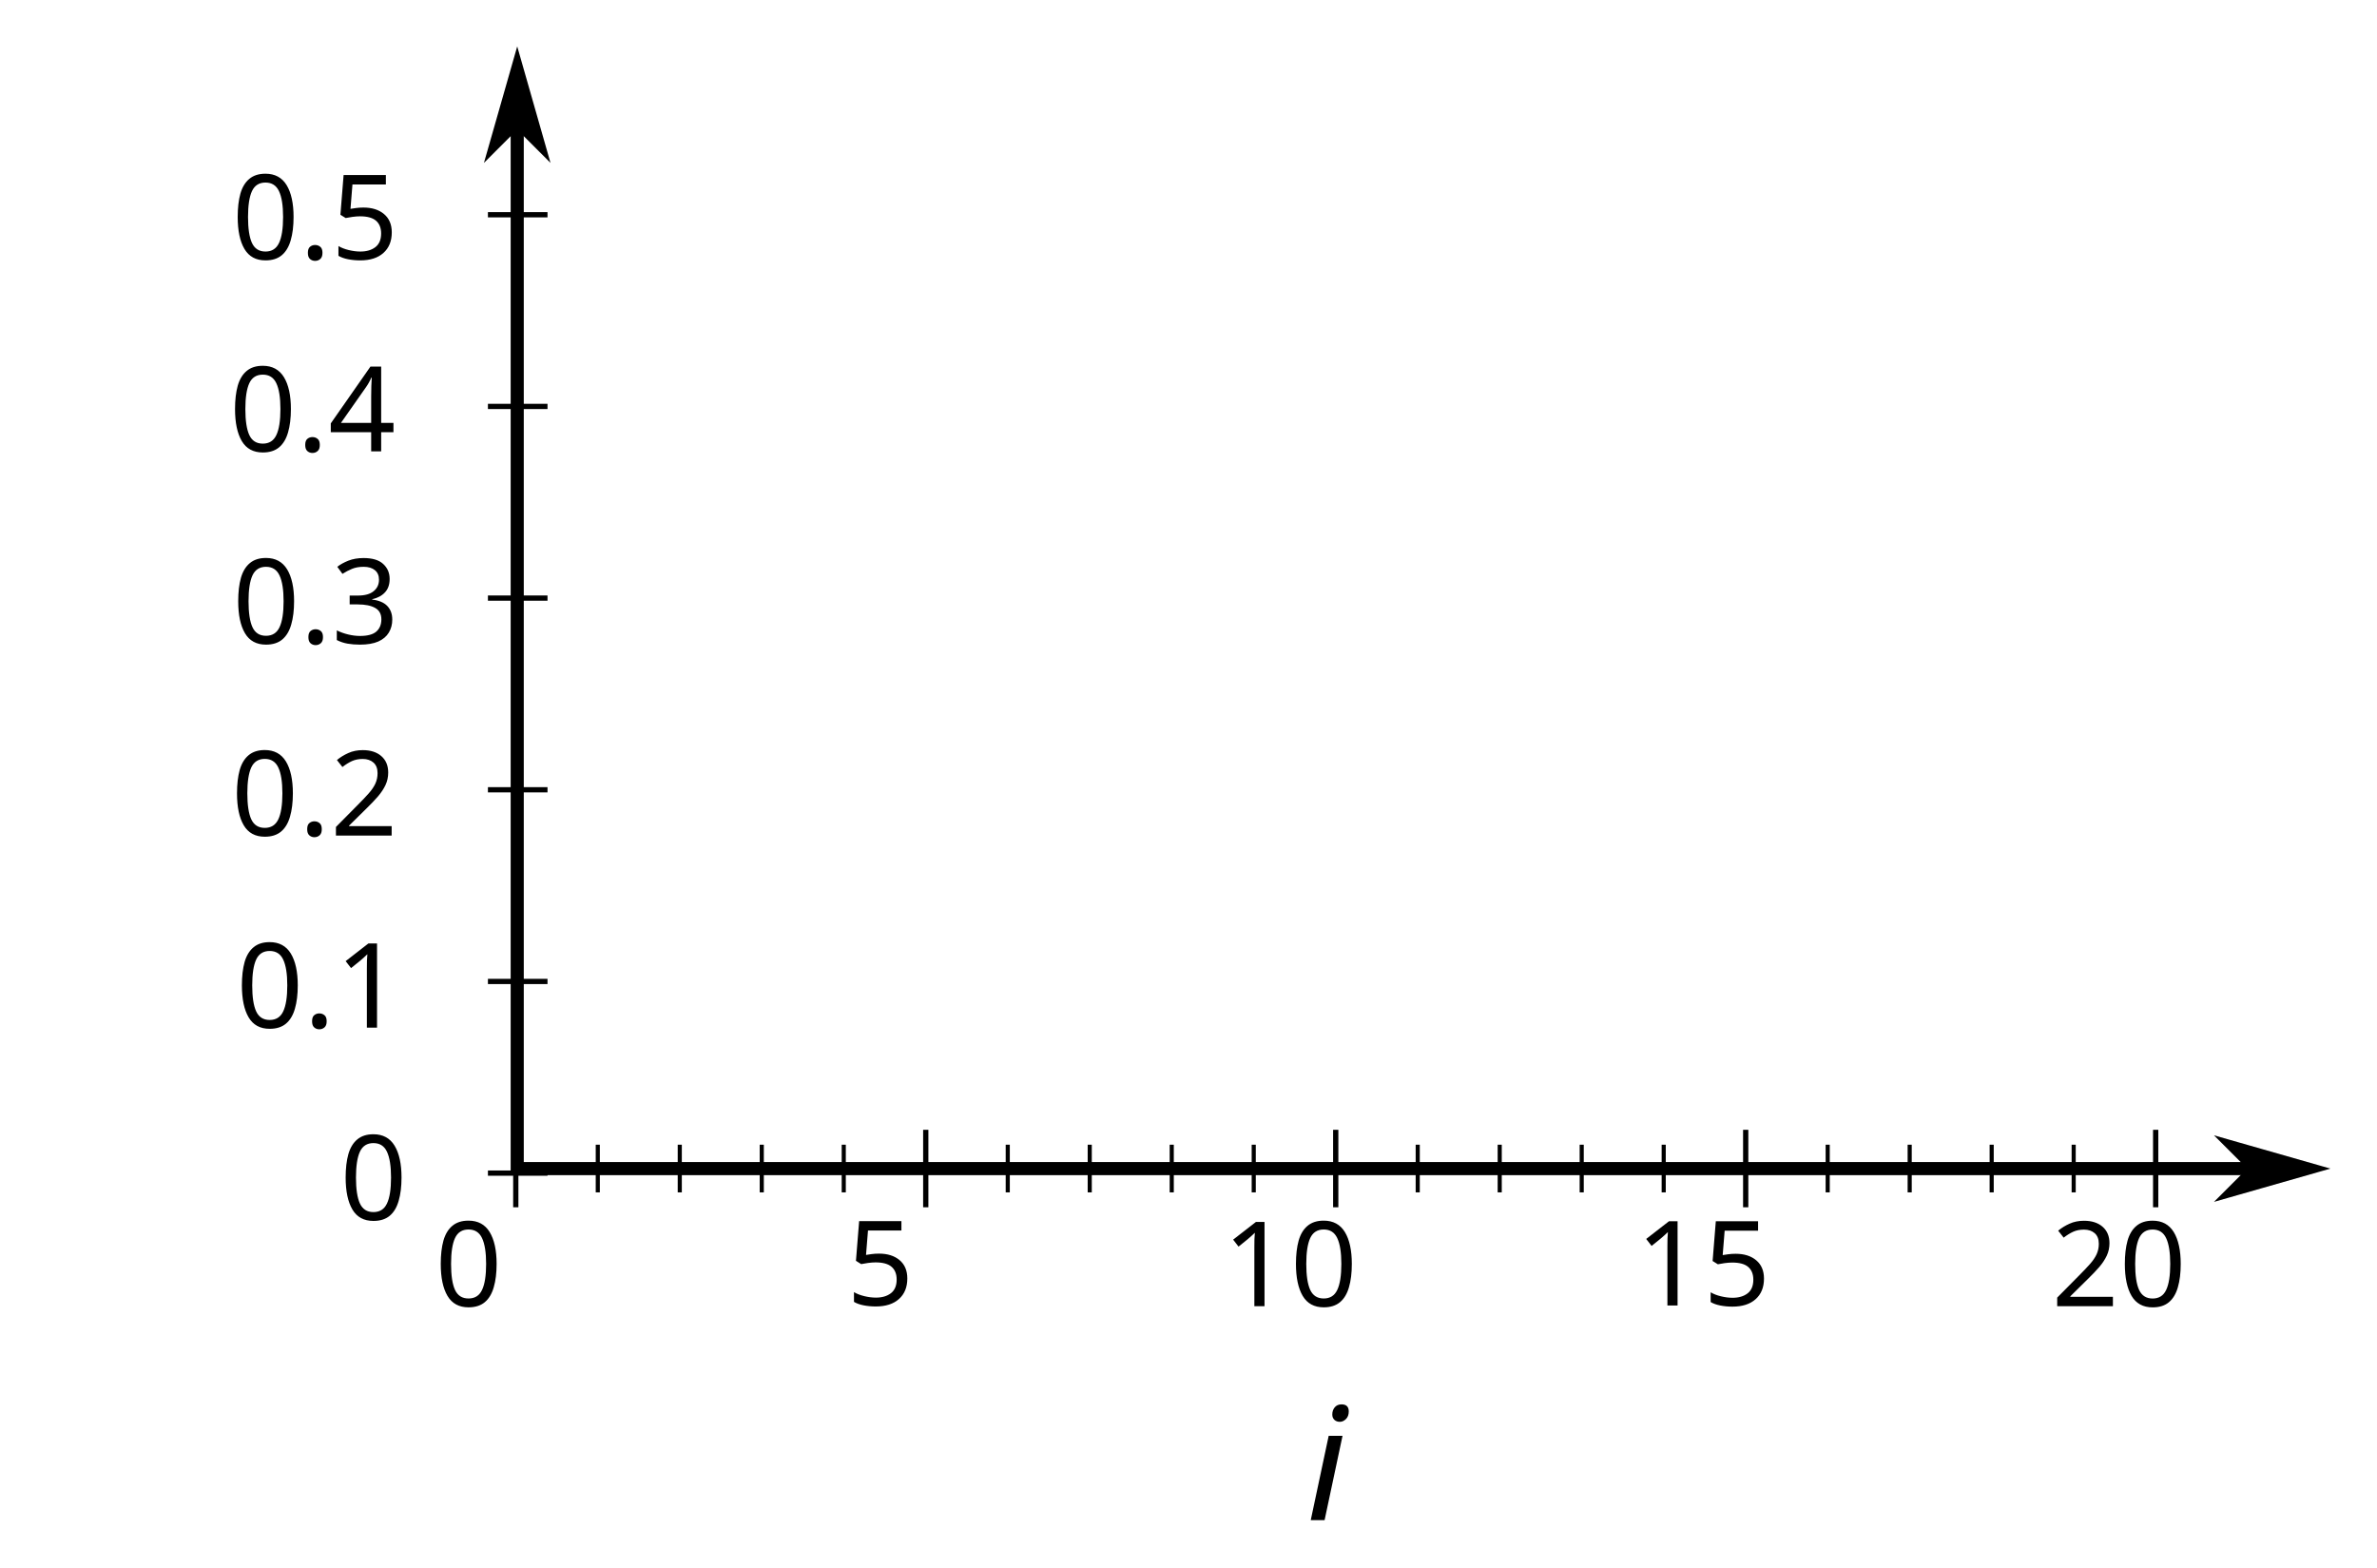
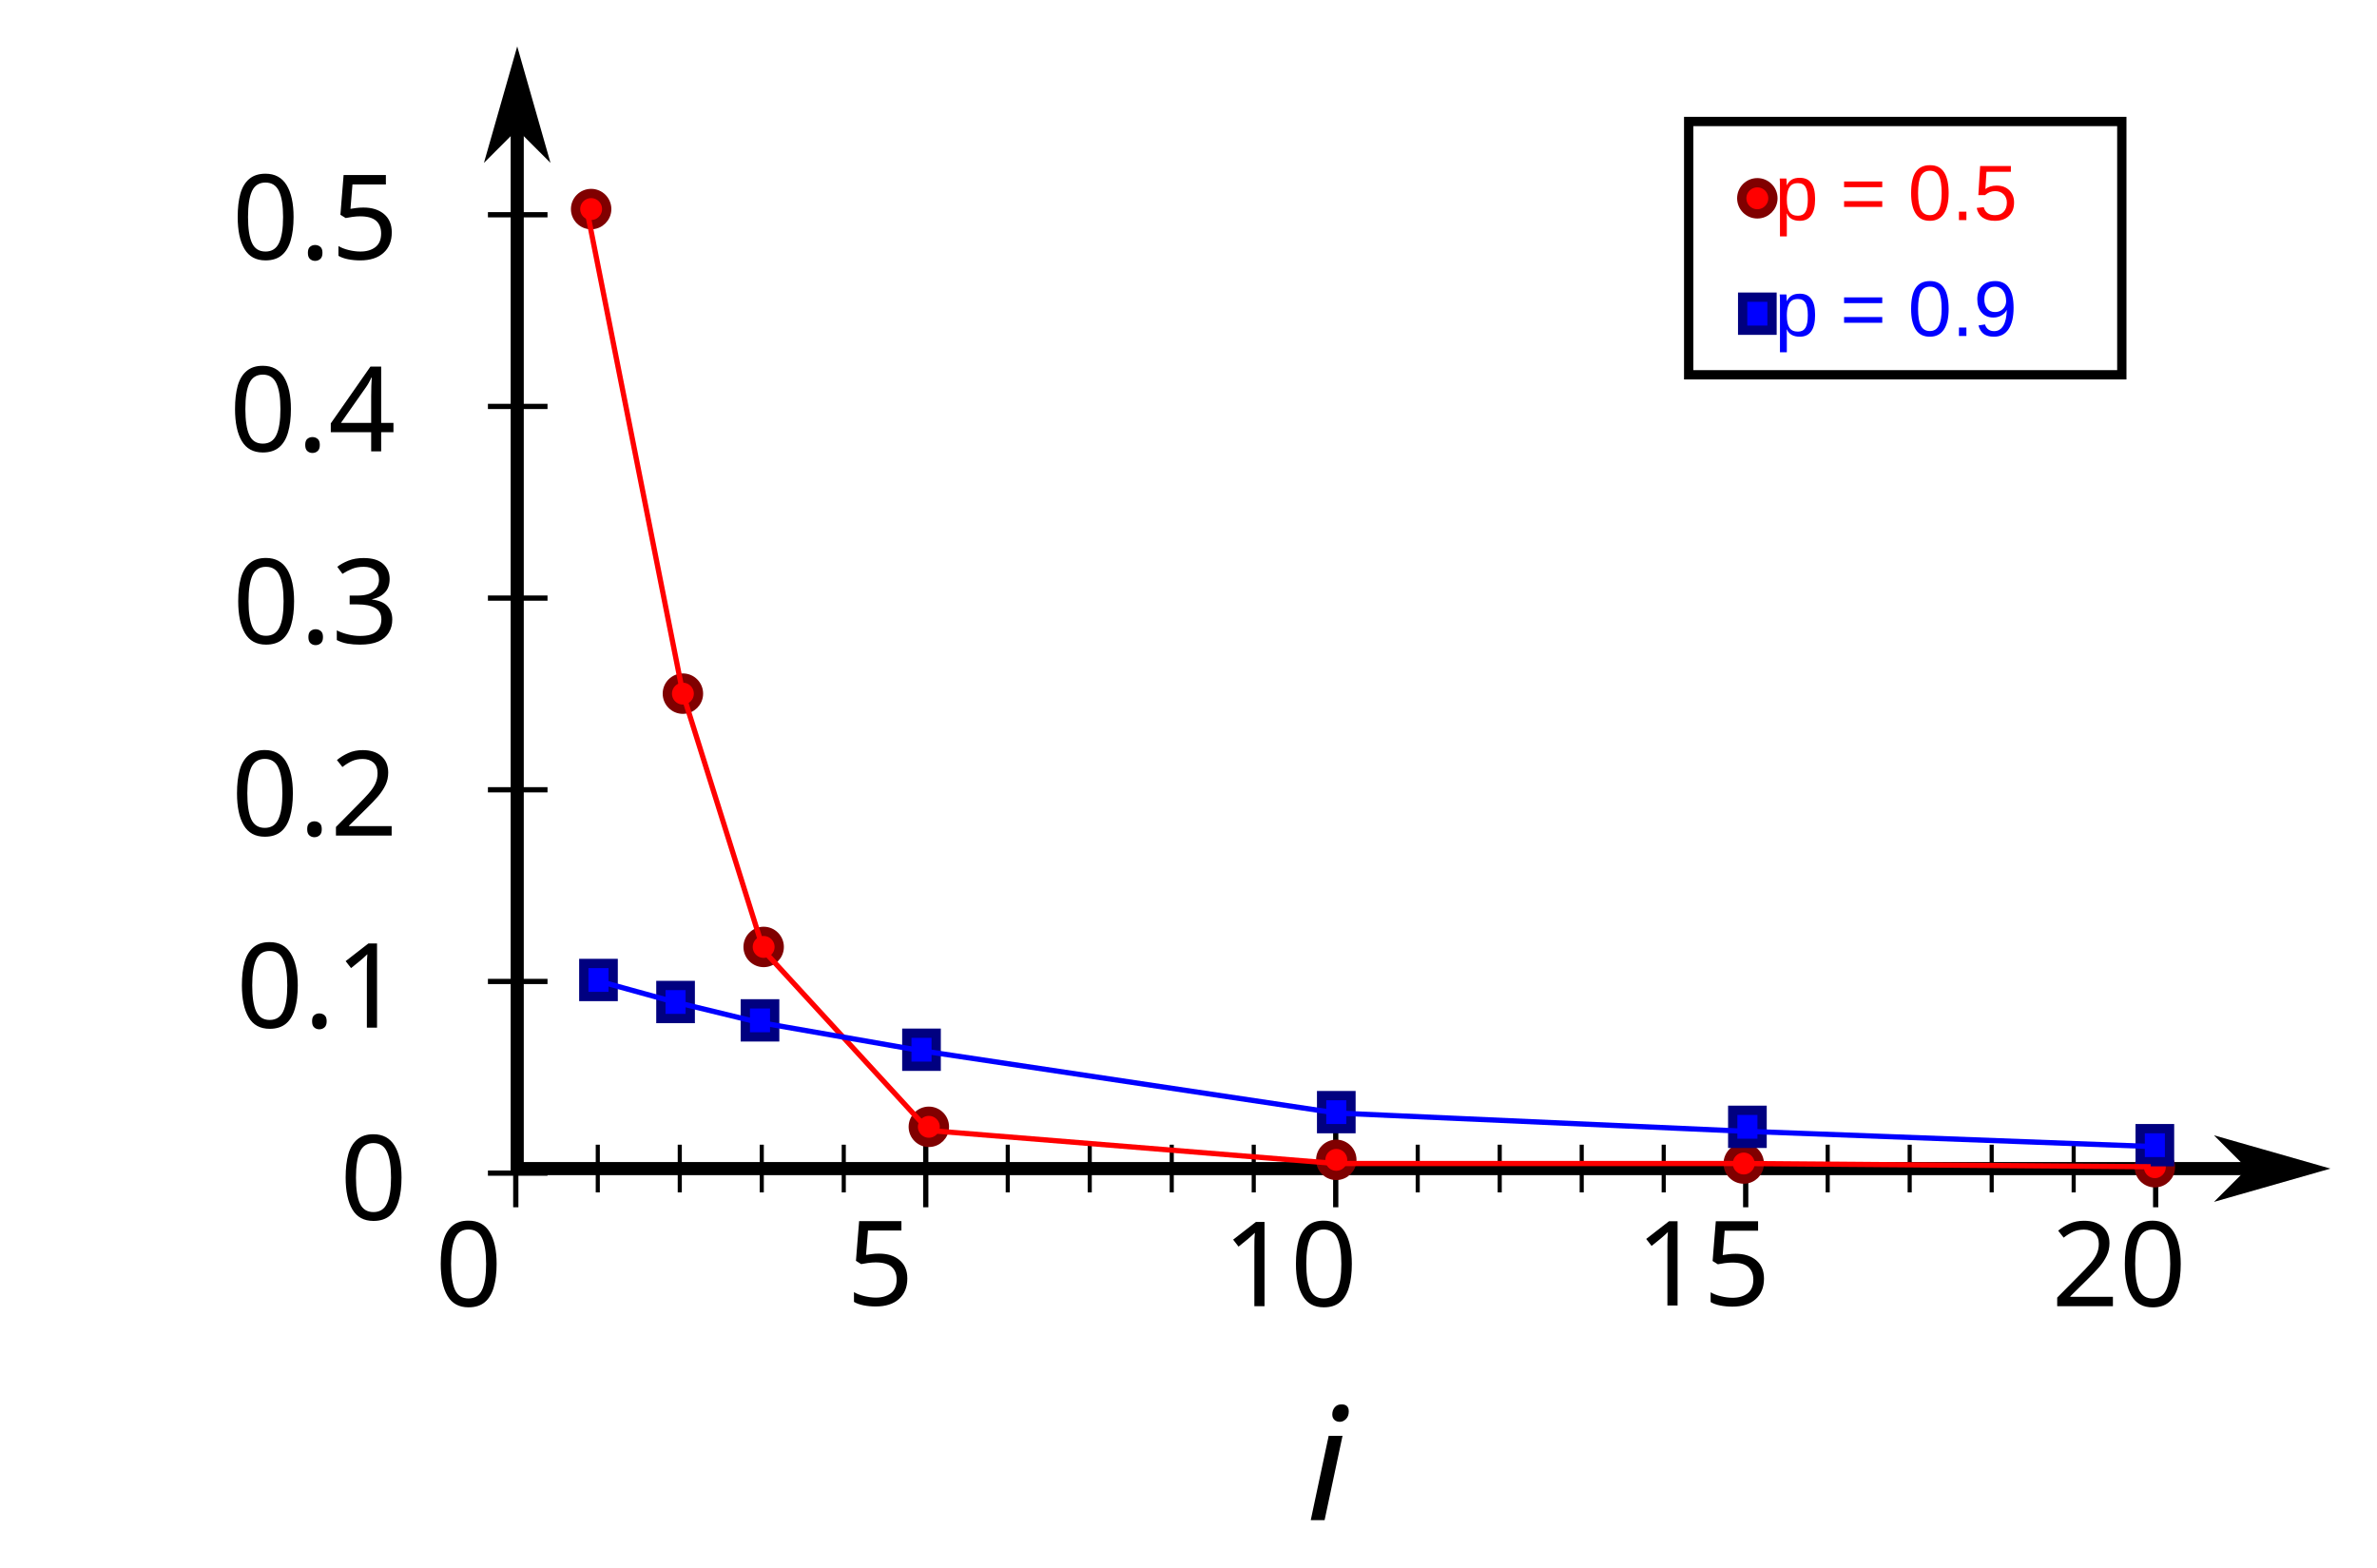
<svg xmlns="http://www.w3.org/2000/svg" width="5.037in" height="3.321in" viewBox="0 0 453.302 298.911" id="svg2" version="1.1">
  <defs id="defs4">
    <marker orient="auto" refY="0" refX="0" id="Arrow1Mstart" style="overflow:visible">
      <path id="path4148" d="M 0,0 5,-5 -12.5,0 5,5 0,0 Z" style="fill:#000000;fill-opacity:1;fill-rule:evenodd;stroke:#000000;stroke-width:1pt;stroke-opacity:1" transform="matrix(0.4,0,0,0.4,4,0)" />
    </marker>
    <marker orient="auto" refY="0" refX="0" id="Arrow1Mend" style="overflow:visible">
      <path id="path4151" d="M 0,0 5,-5 -12.5,0 5,5 0,0 Z" style="fill:#000000;fill-opacity:1;fill-rule:evenodd;stroke:#000000;stroke-width:1pt;stroke-opacity:1" transform="matrix(-0.4,0,0,-0.4,-4,0)" />
    </marker>
  </defs>
  <g id="layer1" transform="translate(-136.2603,-368.5827)">
    <path style="fill:none;fill-rule:evenodd;stroke:#000000;stroke-width:2.5;stroke-linecap:butt;stroke-linejoin:miter;stroke-miterlimit:4;stroke-dasharray:none;stroke-opacity:1;marker-start:url(#Arrow1Mstart);marker-end:url(#Arrow1Mend)" d="m 575.788,591.449 -340.909,0 0,-209.091" id="path4136" />
    <text xml:space="preserve" style="font-style:normal;font-weight:normal;font-size:12.5px;line-height:125%;font-family:sans-serif;text-align:center;letter-spacing:0px;word-spacing:0px;text-anchor:middle;fill:#000000;fill-opacity:1;stroke:none;stroke-width:1px;stroke-linecap:butt;stroke-linejoin:miter;stroke-opacity:1" x="397.379" y="658.494" id="text4450">
      <tspan id="tspan4452" x="397.379" y="658.494" style="font-style:italic;font-size:30px">i</tspan>
    </text>
    <text xml:space="preserve" style="font-style:normal;font-weight:normal;font-size:12.5px;line-height:125%;font-family:sans-serif;text-align:center;letter-spacing:0px;word-spacing:0px;text-anchor:middle;fill:#000000;fill-opacity:1;stroke:none;stroke-width:1px;stroke-linecap:butt;stroke-linejoin:miter;stroke-opacity:1" x="157.833" y="494.858" id="text4454">
      <tspan id="tspan4456" x="157.833" y="494.858" style="font-style:italic;font-variant:normal;font-weight:normal;font-stretch:normal;font-size:30px;font-family:sans-serif;-inkscape-font-specification:'sans-serif Italic'">x<tspan style="font-size:65%;baseline-shift:sub" id="tspan4458">i</tspan>
      </tspan>
    </text>
    <g id="g4646" transform="translate(-51.48515,27.72277)">
      <path id="path4460" d="m 286.091,571.101 0,-14.773" style="fill:none;fill-rule:evenodd;stroke:#000000;stroke-width:1px;stroke-linecap:butt;stroke-linejoin:miter;stroke-opacity:1" />
      <path id="path4460-4" d="m 364.284,571.101 0,-14.773" style="fill:none;fill-rule:evenodd;stroke:#000000;stroke-width:1px;stroke-linecap:butt;stroke-linejoin:miter;stroke-opacity:1" />
      <path id="path4460-5" d="m 442.477,571.101 0,-14.773" style="fill:none;fill-rule:evenodd;stroke:#000000;stroke-width:1px;stroke-linecap:butt;stroke-linejoin:miter;stroke-opacity:1" />
      <path id="path4460-2" d="m 520.67,571.101 0,-14.773" style="fill:none;fill-rule:evenodd;stroke:#000000;stroke-width:1px;stroke-linecap:butt;stroke-linejoin:miter;stroke-opacity:1" />
      <path id="path4460-8" d="m 598.864,571.101 0,-14.773" style="fill:none;fill-rule:evenodd;stroke:#000000;stroke-width:1px;stroke-linecap:butt;stroke-linejoin:miter;stroke-opacity:1" />
      <path id="path4460-3" d="m 301.73,568.26 0,-9.091" style="fill:none;fill-rule:evenodd;stroke:#000000;stroke-width:0.784px;stroke-linecap:butt;stroke-linejoin:miter;stroke-opacity:1" />
      <path id="path4460-3-1" d="m 317.368,568.26 0,-9.091" style="fill:none;fill-rule:evenodd;stroke:#000000;stroke-width:0.784px;stroke-linecap:butt;stroke-linejoin:miter;stroke-opacity:1" />
      <path id="path4460-3-3" d="m 333.007,568.26 0,-9.091" style="fill:none;fill-rule:evenodd;stroke:#000000;stroke-width:0.784px;stroke-linecap:butt;stroke-linejoin:miter;stroke-opacity:1" />
      <path id="path4460-3-7" d="m 348.645,568.26 0,-9.091" style="fill:none;fill-rule:evenodd;stroke:#000000;stroke-width:0.784px;stroke-linecap:butt;stroke-linejoin:miter;stroke-opacity:1" />
      <path id="path4460-3-9" d="m 379.923,568.26 0,-9.091" style="fill:none;fill-rule:evenodd;stroke:#000000;stroke-width:0.784px;stroke-linecap:butt;stroke-linejoin:miter;stroke-opacity:1" />
      <path id="path4460-3-94" d="m 395.561,568.26 0,-9.091" style="fill:none;fill-rule:evenodd;stroke:#000000;stroke-width:0.784px;stroke-linecap:butt;stroke-linejoin:miter;stroke-opacity:1" />
      <path id="path4460-3-2" d="m 411.2,568.26 0,-9.091" style="fill:none;fill-rule:evenodd;stroke:#000000;stroke-width:0.784px;stroke-linecap:butt;stroke-linejoin:miter;stroke-opacity:1" />
      <path id="path4460-3-8" d="m 426.839,568.26 0,-9.091" style="fill:none;fill-rule:evenodd;stroke:#000000;stroke-width:0.784px;stroke-linecap:butt;stroke-linejoin:miter;stroke-opacity:1" />
      <path id="path4460-3-74" d="m 458.116,568.26 0,-9.091" style="fill:none;fill-rule:evenodd;stroke:#000000;stroke-width:0.784px;stroke-linecap:butt;stroke-linejoin:miter;stroke-opacity:1" />
      <path id="path4460-3-95" d="m 473.755,568.26 0,-9.091" style="fill:none;fill-rule:evenodd;stroke:#000000;stroke-width:0.784px;stroke-linecap:butt;stroke-linejoin:miter;stroke-opacity:1" />
      <path id="path4460-3-5" d="m 489.393,568.26 0,-9.091" style="fill:none;fill-rule:evenodd;stroke:#000000;stroke-width:0.784px;stroke-linecap:butt;stroke-linejoin:miter;stroke-opacity:1" />
      <path id="path4460-3-0" d="m 505.032,568.26 0,-9.091" style="fill:none;fill-rule:evenodd;stroke:#000000;stroke-width:0.784px;stroke-linecap:butt;stroke-linejoin:miter;stroke-opacity:1" />
      <path id="path4460-3-03" d="m 536.309,568.26 0,-9.091" style="fill:none;fill-rule:evenodd;stroke:#000000;stroke-width:0.784px;stroke-linecap:butt;stroke-linejoin:miter;stroke-opacity:1" />
      <path id="path4460-3-4" d="m 583.225,568.26 0,-9.091" style="fill:none;fill-rule:evenodd;stroke:#000000;stroke-width:0.784px;stroke-linecap:butt;stroke-linejoin:miter;stroke-opacity:1" />
      <path id="path4460-3-48" d="m 551.948,568.26 0,-9.091" style="fill:none;fill-rule:evenodd;stroke:#000000;stroke-width:0.784px;stroke-linecap:butt;stroke-linejoin:miter;stroke-opacity:1" />
      <path id="path4460-3-6" d="m 567.586,568.26 0,-9.091" style="fill:none;fill-rule:evenodd;stroke:#000000;stroke-width:0.784px;stroke-linecap:butt;stroke-linejoin:miter;stroke-opacity:1" />
    </g>
    <text xml:space="preserve" style="font-style:normal;font-weight:normal;font-size:12.5px;line-height:125%;font-family:sans-serif;text-align:center;letter-spacing:0px;word-spacing:0px;text-anchor:middle;fill:#000000;fill-opacity:1;stroke:none;stroke-width:1px;stroke-linecap:butt;stroke-linejoin:miter;stroke-opacity:1" x="233.742" y="617.689" id="text4600">
      <tspan id="tspan4602" x="233.742" y="617.689" style="font-size:22.5px">0</tspan>
    </text>
    <text xml:space="preserve" style="font-style:normal;font-weight:normal;font-size:12.5px;line-height:125%;font-family:sans-serif;text-align:center;letter-spacing:0px;word-spacing:0px;text-anchor:middle;fill:#000000;fill-opacity:1;stroke:none;stroke-width:1px;stroke-linecap:butt;stroke-linejoin:miter;stroke-opacity:1" x="312.249" y="617.524" id="text4600-1">
      <tspan id="tspan4602-2" x="312.249" y="617.524" style="font-size:22.5px">5</tspan>
    </text>
    <text xml:space="preserve" style="font-style:normal;font-weight:normal;font-size:12.5px;line-height:125%;font-family:sans-serif;text-align:center;letter-spacing:0px;word-spacing:0px;text-anchor:middle;fill:#000000;fill-opacity:1;stroke:none;stroke-width:1px;stroke-linecap:butt;stroke-linejoin:miter;stroke-opacity:1" x="390.42" y="617.689" id="text4600-6">
      <tspan id="tspan4602-5" x="390.42" y="617.689" style="font-size:22.5px">10</tspan>
    </text>
    <text xml:space="preserve" style="font-style:normal;font-weight:normal;font-size:12.5px;line-height:125%;font-family:sans-serif;text-align:center;letter-spacing:0px;word-spacing:0px;text-anchor:middle;fill:#000000;fill-opacity:1;stroke:none;stroke-width:1px;stroke-linecap:butt;stroke-linejoin:miter;stroke-opacity:1" x="469.201" y="617.552" id="text4600-65">
      <tspan id="tspan4602-7" x="469.201" y="617.552" style="font-size:22.5px">15</tspan>
    </text>
    <text xml:space="preserve" style="font-style:normal;font-weight:normal;font-size:12.5px;line-height:125%;font-family:sans-serif;text-align:center;letter-spacing:0px;word-spacing:0px;text-anchor:middle;fill:#000000;fill-opacity:1;stroke:none;stroke-width:1px;stroke-linecap:butt;stroke-linejoin:miter;stroke-opacity:1" x="548.515" y="617.695" id="text4600-3">
      <tspan id="tspan4602-20" x="548.515" y="617.695" style="font-size:22.5px">20</tspan>
    </text>
    <g id="g4768" transform="translate(-51.48515,27.72277)">
      <path id="path4669" d="m 280.777,564.589 11.364,0" style="fill:none;fill-rule:evenodd;stroke:#000000;stroke-width:1px;stroke-linecap:butt;stroke-linejoin:miter;stroke-opacity:1" />
      <path id="path4669-5" d="m 280.777,491.48 11.364,0" style="fill:none;fill-rule:evenodd;stroke:#000000;stroke-width:1px;stroke-linecap:butt;stroke-linejoin:miter;stroke-opacity:1" />
      <path id="path4669-4" d="m 280.777,454.925 11.364,0" style="fill:none;fill-rule:evenodd;stroke:#000000;stroke-width:1px;stroke-linecap:butt;stroke-linejoin:miter;stroke-opacity:1" />
      <path id="path4669-2" d="m 280.777,418.371 11.364,0" style="fill:none;fill-rule:evenodd;stroke:#000000;stroke-width:1px;stroke-linecap:butt;stroke-linejoin:miter;stroke-opacity:1" />
      <path id="path4669-8" d="m 280.777,381.816 11.364,0" style="fill:none;fill-rule:evenodd;stroke:#000000;stroke-width:1px;stroke-linecap:butt;stroke-linejoin:miter;stroke-opacity:1" />
      <path id="path4669-9" d="m 280.777,528.035 11.364,0" style="fill:none;fill-rule:evenodd;stroke:#000000;stroke-width:1px;stroke-linecap:butt;stroke-linejoin:miter;stroke-opacity:1" />
    </g>
    <text xml:space="preserve" style="font-style:normal;font-weight:normal;font-size:12.5px;line-height:125%;font-family:sans-serif;text-align:center;letter-spacing:0px;word-spacing:0px;text-anchor:middle;fill:#000000;fill-opacity:1;stroke:none;stroke-width:1px;stroke-linecap:butt;stroke-linejoin:miter;stroke-opacity:1" x="215.606" y="601.209" id="text4600-2">
      <tspan id="tspan4602-1" x="215.606" y="601.209" style="font-size:22.5px">0</tspan>
    </text>
    <text xml:space="preserve" style="font-style:normal;font-weight:normal;font-size:12.5px;line-height:125%;font-family:sans-serif;text-align:center;letter-spacing:0px;word-spacing:0px;text-anchor:middle;fill:#000000;fill-opacity:1;stroke:none;stroke-width:1px;stroke-linecap:butt;stroke-linejoin:miter;stroke-opacity:1" x="204.334" y="527.94" id="text4600-10">
      <tspan id="tspan4602-3" x="204.334" y="527.94" style="font-size:22.5px">0.2</tspan>
    </text>
    <text xml:space="preserve" style="font-style:normal;font-weight:normal;font-size:12.5px;line-height:125%;font-family:sans-serif;text-align:center;letter-spacing:0px;word-spacing:0px;text-anchor:middle;fill:#000000;fill-opacity:1;stroke:none;stroke-width:1px;stroke-linecap:butt;stroke-linejoin:miter;stroke-opacity:1" x="205.268" y="564.572" id="text4600-0">
      <tspan id="tspan4602-205" x="205.268" y="564.572" style="font-size:22.5px">0.1</tspan>
    </text>
    <text xml:space="preserve" style="font-style:normal;font-weight:normal;font-size:12.5px;line-height:125%;font-family:sans-serif;text-align:center;letter-spacing:0px;word-spacing:0px;text-anchor:middle;fill:#000000;fill-opacity:1;stroke:none;stroke-width:1px;stroke-linecap:butt;stroke-linejoin:miter;stroke-opacity:1" x="204.565" y="491.302" id="text4600-60">
      <tspan id="tspan4602-4" x="204.565" y="491.302" style="font-size:22.5px">0.3</tspan>
    </text>
    <text xml:space="preserve" style="font-style:normal;font-weight:normal;font-size:12.5px;line-height:125%;font-family:sans-serif;text-align:center;letter-spacing:0px;word-spacing:0px;text-anchor:middle;fill:#000000;fill-opacity:1;stroke:none;stroke-width:1px;stroke-linecap:butt;stroke-linejoin:miter;stroke-opacity:1" x="203.96" y="454.659" id="text4600-30">
      <tspan id="tspan4602-9" x="203.96" y="454.659" style="font-size:22.5px">0.4</tspan>
    </text>
    <text xml:space="preserve" style="font-style:normal;font-weight:normal;font-size:12.5px;line-height:125%;font-family:sans-serif;text-align:center;letter-spacing:0px;word-spacing:0px;text-anchor:middle;fill:#000000;fill-opacity:1;stroke:none;stroke-width:1px;stroke-linecap:butt;stroke-linejoin:miter;stroke-opacity:1" x="204.466" y="418.021" id="text4600-7">
      <tspan id="tspan4602-27" x="204.466" y="418.021" style="font-size:22.5px">0.5</tspan>
    </text>
  </g>
+   <g id="layer2" style="display:inline">
+     <g transform="translate(-136.2603,-368.5827)" id="g4336">
+       <circle r="2.97" cy="406.401" cx="471.404" id="path4206" style="opacity:1;fill:#ff0000;fill-opacity:1;stroke:#800000;stroke-width:1.772;stroke-linejoin:miter;stroke-miterlimit:4;stroke-dasharray:none;stroke-dashoffset:0;stroke-opacity:1" />
+       <circle r="2.97" cy="408.455" cx="248.977" id="path4206-5" style="opacity:1;fill:#ff0000;fill-opacity:1;stroke:#800000;stroke-width:1.772;stroke-linejoin:miter;stroke-miterlimit:4;stroke-dasharray:none;stroke-dashoffset:0;stroke-opacity:1" />
+       <circle r="2.97" cy="500.869" cx="266.48" id="path4206-0" style="opacity:1;fill:#ff0000;fill-opacity:1;stroke:#800000;stroke-width:1.772;stroke-linejoin:miter;stroke-miterlimit:4;stroke-dasharray:none;stroke-dashoffset:0;stroke-opacity:1" />
+       <circle r="2.97" cy="549.176" cx="281.882" id="path4206-7" style="opacity:1;fill:#ff0000;fill-opacity:1;stroke:#800000;stroke-width:1.772;stroke-linejoin:miter;stroke-miterlimit:4;stroke-dasharray:none;stroke-dashoffset:0;stroke-opacity:1" />
+       <circle r="2.97" cy="583.481" cx="313.387" id="path4206-1" style="opacity:1;fill:#ff0000;fill-opacity:1;stroke:#800000;stroke-width:1.772;stroke-linejoin:miter;stroke-miterlimit:4;stroke-dasharray:none;stroke-dashoffset:0;stroke-opacity:1" />
+       <circle r="2.97" cy="589.782" cx="391.099" id="path4206-2" style="opacity:1;fill:#ff0000;fill-opacity:1;stroke:#800000;stroke-width:1.772;stroke-linejoin:miter;stroke-miterlimit:4;stroke-dasharray:none;stroke-dashoffset:0;stroke-opacity:1" />
+       <circle r="2.97" cy="590.482" cx="468.81" id="path4206-74" style="opacity:1;fill:#ff0000;fill-opacity:1;stroke:#800000;stroke-width:1.772;stroke-linejoin:miter;stroke-miterlimit:4;stroke-dasharray:none;stroke-dashoffset:0;stroke-opacity:1" />
+       <circle r="2.97" cy="591.183" cx="547.222" id="path4206-6" style="opacity:1;fill:#ff0000;fill-opacity:1;stroke:#800000;stroke-width:1.772;stroke-linejoin:miter;stroke-miterlimit:4;stroke-dasharray:none;stroke-dashoffset:0;stroke-opacity:1" />
+       <text id="text4259" y="410.555" x="509.226" style="font-style:normal;font-weight:normal;font-size:12.5px;line-height:125%;font-family:sans-serif;text-align:center;letter-spacing:0px;word-spacing:0px;text-anchor:middle;fill:#000000;fill-opacity:1;stroke:none;stroke-width:1px;stroke-linecap:butt;stroke-linejoin:miter;stroke-opacity:1" xml:space="preserve">
+         <tspan style="font-style:normal;font-variant:normal;font-weight:normal;font-stretch:normal;font-size:15px;font-family:Arial;-inkscape-font-specification:Arial;fill:#ff0000" y="410.555" x="509.226" id="tspan4261">p = 0.5</tspan>
+       </text>
+       <rect y="425.258" x="468.604" height="6.301" width="5.601" id="rect4263" style="opacity:1;fill:#0000ff;fill-opacity:1;stroke:#000080;stroke-width:1.772;stroke-linejoin:miter;stroke-miterlimit:4;stroke-dasharray:none;stroke-dashoffset:0;stroke-opacity:1" />
+       <rect y="552.327" x="247.577" height="6.301" width="5.601" id="rect4263-9" style="opacity:1;fill:#0000ff;fill-opacity:1;stroke:#000080;stroke-width:1.772;stroke-linejoin:miter;stroke-miterlimit:4;stroke-dasharray:none;stroke-dashoffset:0;stroke-opacity:1" />
+       <rect y="556.527" x="262.279" height="6.301" width="5.601" id="rect4263-8" style="opacity:1;fill:#0000ff;fill-opacity:1;stroke:#000080;stroke-width:1.772;stroke-linejoin:miter;stroke-miterlimit:4;stroke-dasharray:none;stroke-dashoffset:0;stroke-opacity:1" />
+       <rect y="560.028" x="278.382" height="6.301" width="5.601" id="rect4263-1" style="opacity:1;fill:#0000ff;fill-opacity:1;stroke:#000080;stroke-width:1.772;stroke-linejoin:miter;stroke-miterlimit:4;stroke-dasharray:none;stroke-dashoffset:0;stroke-opacity:1" />
+       <rect y="565.629" x="309.186" height="6.301" width="5.601" id="rect4263-6" style="opacity:1;fill:#0000ff;fill-opacity:1;stroke:#000080;stroke-width:1.772;stroke-linejoin:miter;stroke-miterlimit:4;stroke-dasharray:none;stroke-dashoffset:0;stroke-opacity:1" />
+       <rect y="577.531" x="388.298" height="6.301" width="5.601" id="rect4263-2" style="opacity:1;fill:#0000ff;fill-opacity:1;stroke:#000080;stroke-width:1.772;stroke-linejoin:miter;stroke-miterlimit:4;stroke-dasharray:none;stroke-dashoffset:0;stroke-opacity:1" />
+       <rect y="580.331" x="466.71" height="6.301" width="5.601" id="rect4263-5" style="opacity:1;fill:#0000ff;fill-opacity:1;stroke:#000080;stroke-width:1.772;stroke-linejoin:miter;stroke-miterlimit:4;stroke-dasharray:none;stroke-dashoffset:0;stroke-opacity:1" />
+       <rect y="583.831" x="544.422" height="6.301" width="5.601" id="rect4263-4" style="opacity:1;fill:#0000ff;fill-opacity:1;stroke:#000080;stroke-width:1.772;stroke-linejoin:miter;stroke-miterlimit:4;stroke-dasharray:none;stroke-dashoffset:0;stroke-opacity:1" />
+       <text id="text4259-8" y="432.658" x="509.226" style="font-style:normal;font-weight:normal;font-size:12.5px;line-height:125%;font-family:sans-serif;text-align:center;letter-spacing:0px;word-spacing:0px;text-anchor:middle;fill:#0000ff;fill-opacity:1;stroke:none;stroke-width:1px;stroke-linecap:butt;stroke-linejoin:miter;stroke-opacity:1" xml:space="preserve">
+         <tspan style="font-style:normal;font-variant:normal;font-weight:normal;font-stretch:normal;font-size:15px;font-family:Arial;-inkscape-font-specification:Arial;fill:#0000ff" y="432.658" x="509.226" id="tspan4261-3">p = 0.9</tspan>
+       </text>
+       <rect y="391.753" x="458.309" height="48.307" width="82.612" id="rect4334" style="opacity:1;fill:none;fill-opacity:1;stroke:#000000;stroke-width:1.772;stroke-linejoin:miter;stroke-miterlimit:4;stroke-dasharray:none;stroke-dashoffset:0;stroke-opacity:1" />
+     </g>
+     <path style="fill:none;fill-rule:evenodd;stroke:#ff0000;stroke-width:1px;stroke-linecap:butt;stroke-linejoin:miter;stroke-opacity:1" d="m 112.017,40.572 18.203,91.714 15.402,49.007 31.505,34.305 77.712,6.301 77.712,0 77.627,0.615" id="path4394" />
+     <path style="fill:none;fill-rule:evenodd;stroke:#0000ff;stroke-width:1px;stroke-linecap:butt;stroke-linejoin:miter;stroke-opacity:1" d="m 113.861,187.03 14.356,3.96 16.337,3.96 31.188,5.446 79.208,11.881 77.723,3.465 79.208,2.97" id="path4396" />
+   </g>
</svg>
